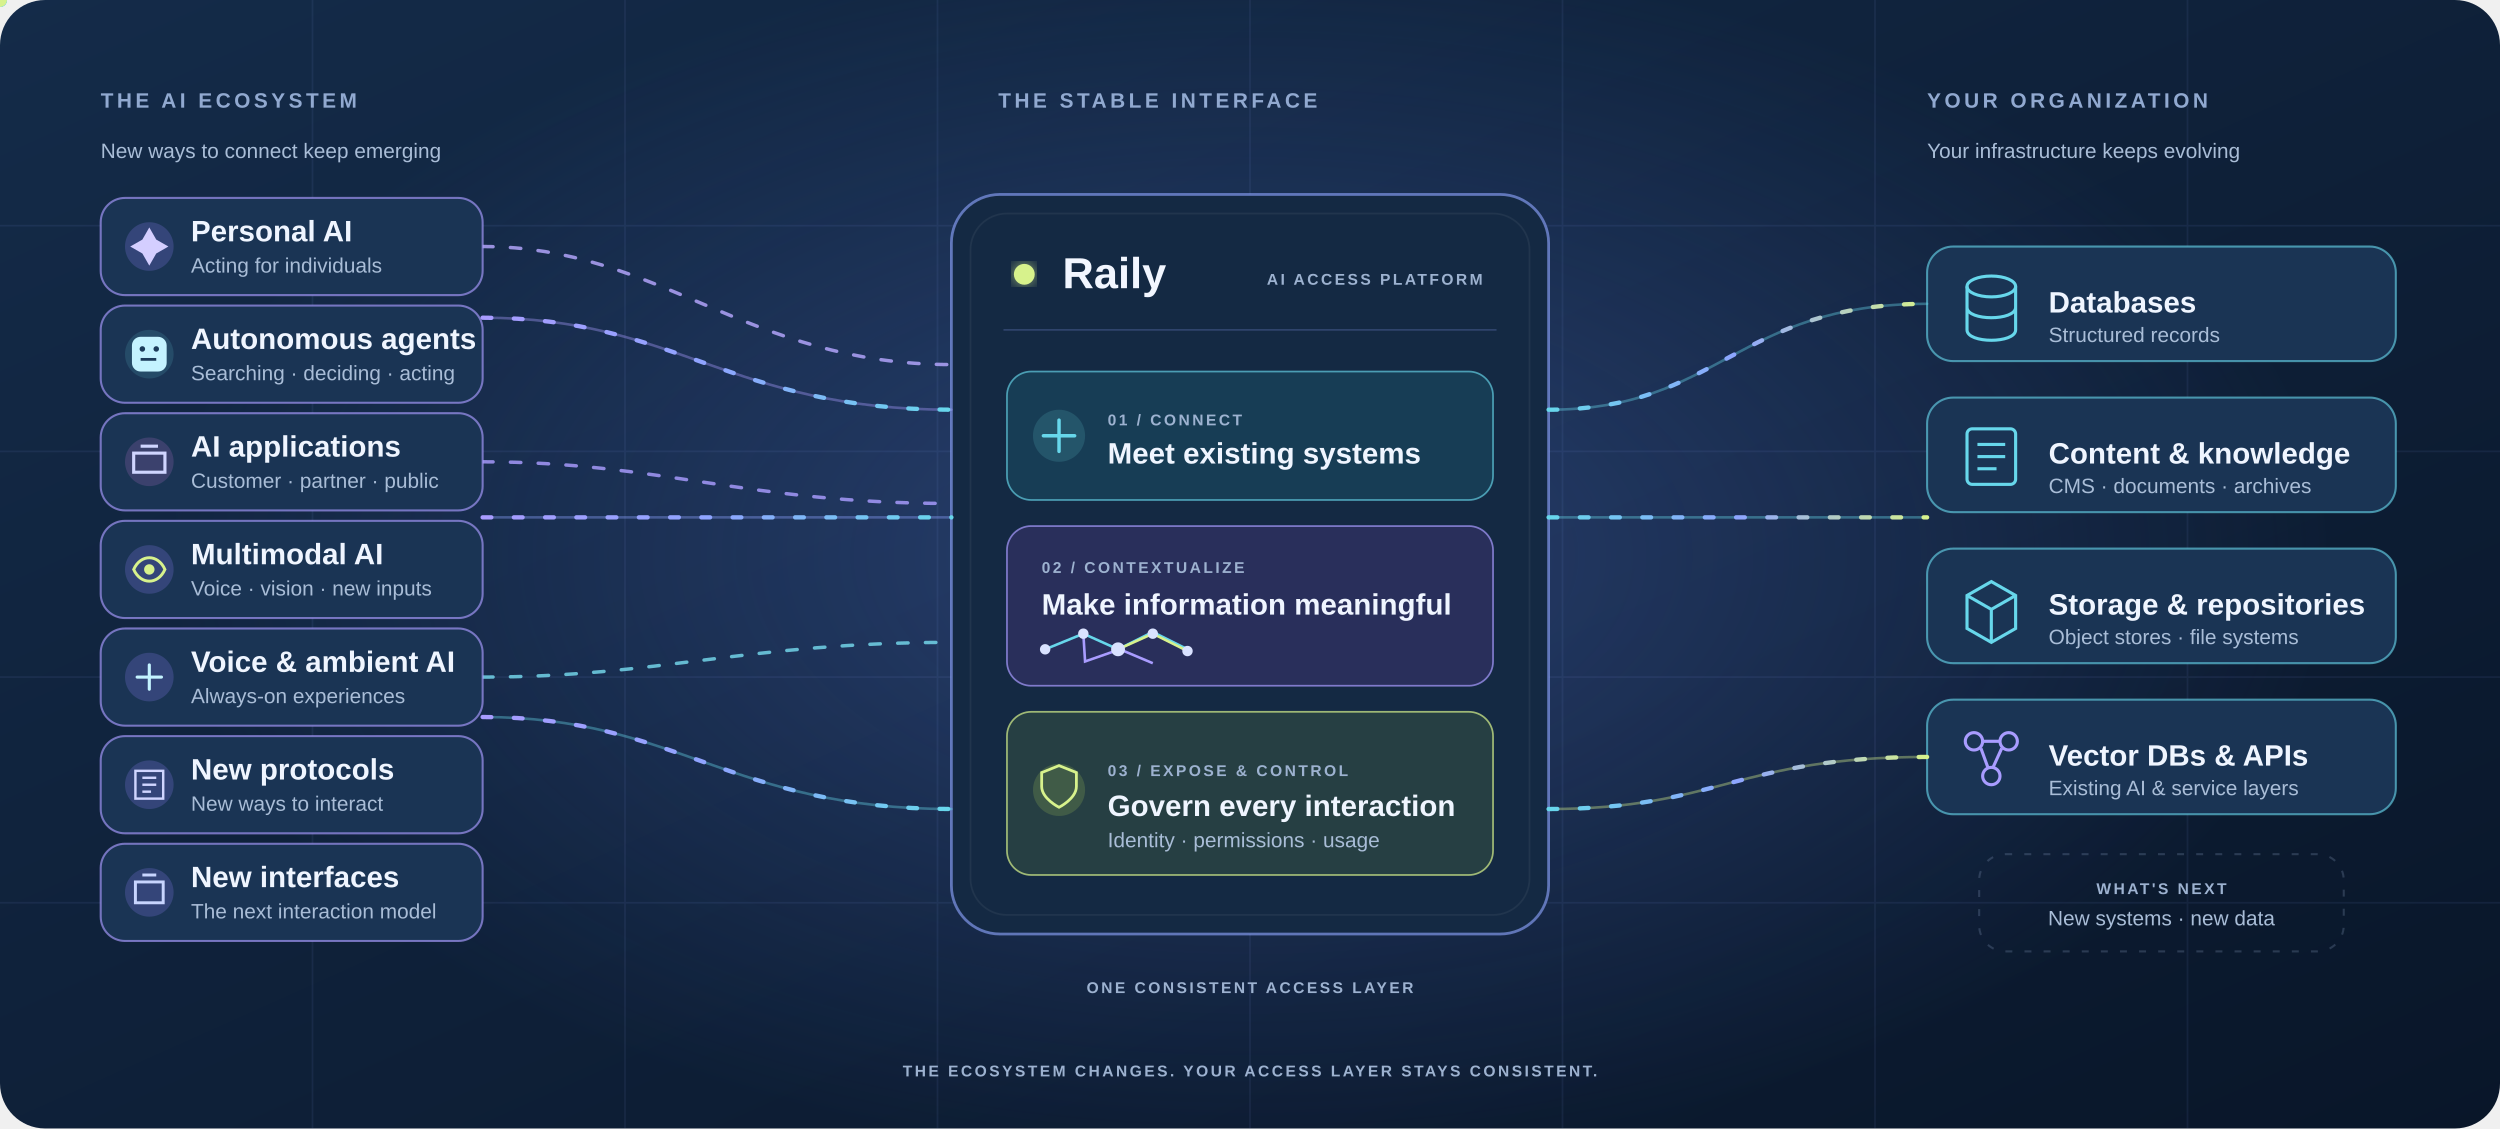
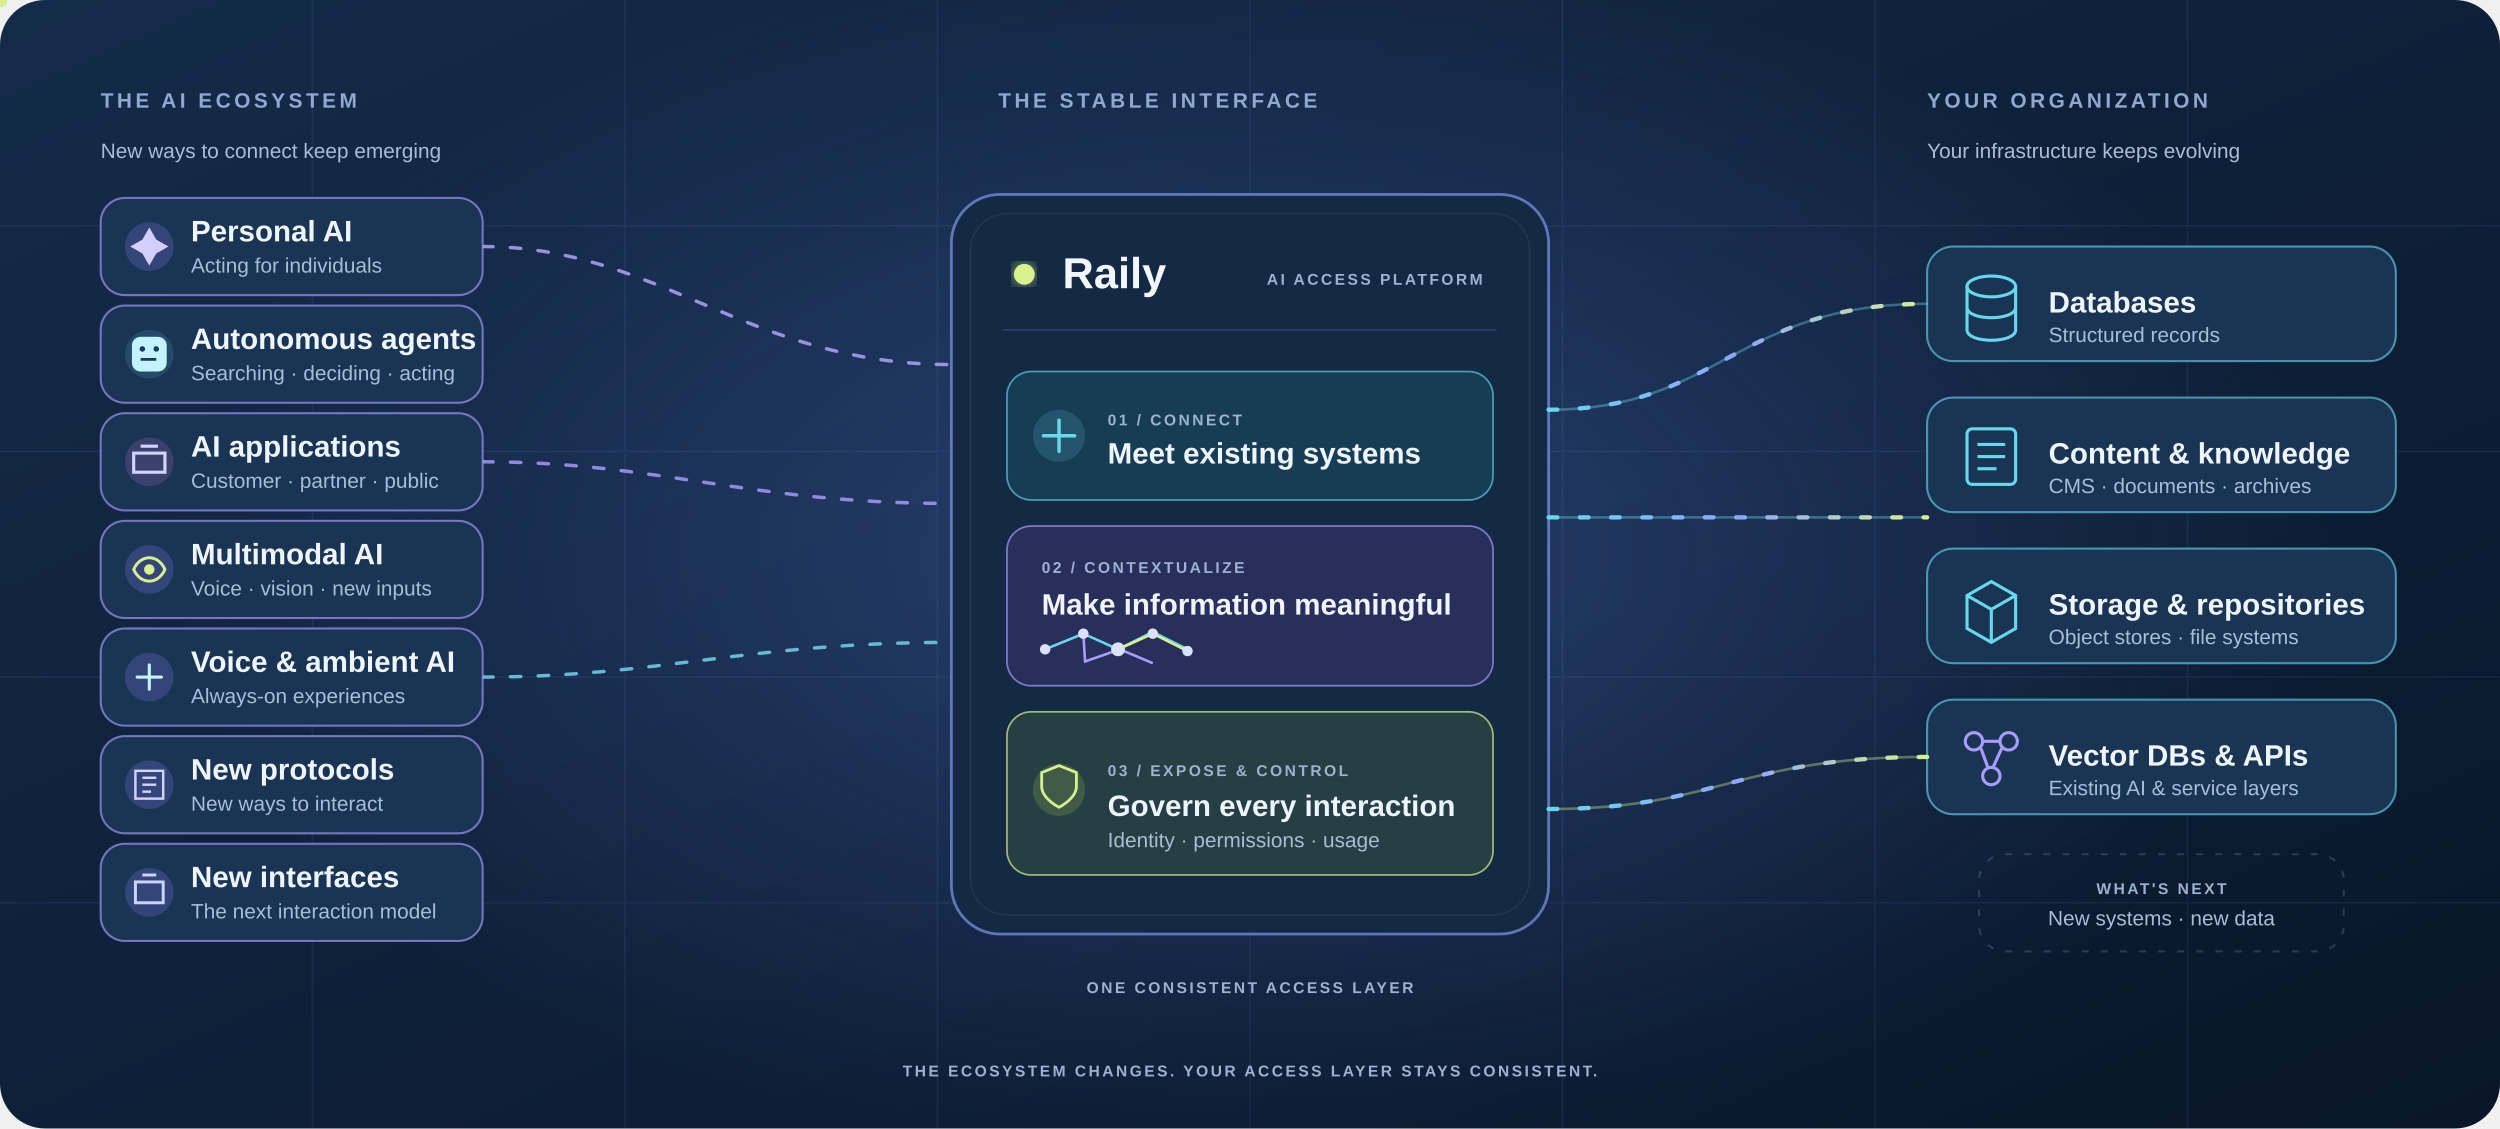
<svg xmlns="http://www.w3.org/2000/svg" viewBox="0 0 1440 650" role="img" aria-labelledby="title desc">
  <defs>
    <linearGradient id="bg" x2="1" y2="1">
      <stop stop-color="#142b49" />
      <stop offset="1" stop-color="#091629" />
    </linearGradient>
    <radialGradient id="centerGlow">
      <stop stop-color="#6688ee" stop-opacity=".30" />
      <stop offset="1" stop-color="#6688ee" stop-opacity="0" />
    </radialGradient>
    <linearGradient id="flowAI">
      <stop stop-color="#a99cff" />
      <stop offset=".5" stop-color="#8ea5ff" />
      <stop offset="1" stop-color="#67d7eb" />
    </linearGradient>
    <linearGradient id="flowData">
      <stop stop-color="#67d7eb" />
      <stop offset=".5" stop-color="#8ea5ff" />
      <stop offset="1" stop-color="#d7f28c" />
    </linearGradient>
    <filter id="glow">
      <feGaussianBlur stdDeviation="5" result="b" />
      <feMerge>
        <feMergeNode in="b" />
        <feMergeNode in="SourceGraphic" />
      </feMerge>
    </filter>
    <style>
  .ey{font:700 12px Arial;letter-spacing:2px;fill:#91a9d0}.h{font:700 17px Arial;fill:#eff5ff}.s{font:12px Arial;fill:#a9bdd7}.micro{font:700 9px Arial;letter-spacing:1.4px;fill:#9db2d0}
  .node{fill:#1a3454;stroke:#7895c9;stroke-opacity:.52;stroke-width:1.2}.aiNode{stroke:#a99cff;stroke-opacity:.65}.dataNode{stroke:#67d7eb;stroke-opacity:.62}
  .flow{fill:none;stroke-linecap:round;stroke-width:2.5;stroke-dasharray:5 13;animation:dash 6s linear infinite}.aiFlow{stroke:url(#flowAI)}.dataFlow{stroke:url(#flowData);animation-direction:reverse}
  .ghost{fill:none;stroke:#9eb3d7;stroke-opacity:.22;stroke-width:1.2;stroke-dasharray:4 7;animation:fade 5s ease-in-out infinite}
  .pulse{animation:pulse 4s ease-in-out infinite}
  @keyframes dash{to{stroke-dashoffset:-180}}@keyframes fade{0%,100%{opacity:.25}50%{opacity:.9}}@keyframes pulse{0%,100%{opacity:.55}50%{opacity:1}}
  @media(prefers-reduced-motion:reduce){.flow,.ghost,.pulse{animation:none}}
 </style>
  </defs>
  <rect width="1440" height="650" rx="26" fill="url(#bg)" />
  <ellipse cx="720" cy="320" rx="620" ry="350" fill="url(#centerGlow)" />
  <g opacity=".08" stroke="#8ea5ff">
    <path d="M0 130H1440M0 260H1440M0 390H1440M0 520H1440" />
    <path d="M180 0V650M360 0V650M540 0V650M720 0V650M900 0V650M1080 0V650M1260 0V650" />
  </g>
  <text x="58" y="62" class="ey">THE AI ECOSYSTEM</text>
  <text x="58" y="91" class="s">New ways to connect keep emerging</text>
  <defs>
    <style>
  .emerge{transform-box:fill-box;transform-origin:center;animation:emerge 9s ease-in-out infinite}
  .emerge.e2{animation-delay:-2.2s}.emerge.e4{animation-delay:-4.4s}.emerge.e6{animation-delay:-6.6s}.emerge.e7{animation-delay:-1.1s}
  .left-line{fill:none;stroke-width:2;stroke-linecap:round;stroke-dasharray:6 10}
  .fixed-line{opacity:.82;animation:dash 1.8s linear infinite}
  .emerge-line{opacity:0;animation:lineLife 9s ease-in-out infinite,dash 1.8s linear infinite}
  .emerge-line.e2{animation-delay:-2.2s,-2.2s}.emerge-line.e4{animation-delay:-4.4s,-4.4s}.emerge-line.e6{animation-delay:-6.6s,-6.6s}.emerge-line.e7{animation-delay:-1.1s,-1.1s}
  @keyframes emerge{0%,8%{opacity:0;transform:translateY(12px) scale(.97)}18%,66%{opacity:1;transform:translateY(0) scale(1)}78%,100%{opacity:0;transform:translateY(-8px) scale(.98)}}
  @keyframes lineLife{0%,8%{opacity:0}18%,66%{opacity:.82}78%,100%{opacity:0}}
  @media(prefers-reduced-motion:reduce){.emerge,.emerge-line,.fixed-line{animation:none;opacity:1;transform:none}}
 </style>
  </defs>
  <g>
    <path class="left-line fixed-line" stroke="#b6a7ff" d="M278 142C380 142 430 210 548 210" />
    <path class="left-line emerge-line e2" stroke="#75d9ed" d="M278 204C380 204 430 250 548 250" />
    <path class="left-line fixed-line" stroke="#a99cff" d="M278 266C380 266 430 290 548 290" />
    <path class="left-line emerge-line e4" stroke="#d7f28c" d="M278 328C380 328 430 330 548 330" />
    <path class="left-line fixed-line" stroke="#75d9ed" d="M278 390C380 390 430 370 548 370" />
    <path class="left-line emerge-line e6" stroke="#b6a7ff" d="M278 452C380 452 430 410 548 410" />
    <path class="left-line emerge-line e7" stroke="#67d7eb" d="M278 514C380 514 430 450 548 450" />
  </g>
  <g>
    <rect class="node aiNode" x="58" y="114" width="220" height="56" rx="14" />
    <circle cx="86" cy="142" r="14" fill="#344579" />
    <path d="M86 131l4 7 7 4-7 4-4 7-4-7-7-4 7-4Z" fill="#d4ceff" />
    <text x="110" y="139" class="h">Personal AI</text>
    <text x="110" y="157" class="s">Acting for individuals</text>
  </g>
  <g class="emerge e2">
    <rect class="node aiNode" x="58" y="176" width="220" height="56" rx="14" />
    <circle cx="86" cy="204" r="14" fill="#254b68" />
    <rect x="76" y="194" width="20" height="20" rx="5" fill="#c4f3ff" />
    <circle cx="82" cy="201" r="1.6" fill="#1c3c5b" />
    <circle cx="90" cy="201" r="1.6" fill="#1c3c5b" />
    <path d="M81 207h9" stroke="#1c3c5b" stroke-width="1.6" />
    <text x="110" y="201" class="h">Autonomous agents</text>
    <text x="110" y="219" class="s">Searching · deciding · acting</text>
  </g>
  <g>
    <rect class="node aiNode" x="58" y="238" width="220" height="56" rx="14" />
    <circle cx="86" cy="266" r="14" fill="#3b416d" />
    <path d="M77 261h18v11H77zM81 257h10" fill="none" stroke="#d0d5ff" stroke-width="1.8" />
    <text x="110" y="263" class="h">AI applications</text>
    <text x="110" y="281" class="s">Customer · partner · public</text>
  </g>
  <g class="emerge e4">
    <rect class="node aiNode" x="58" y="300" width="220" height="56" rx="14" />
    <circle cx="86" cy="328" r="14" fill="#344579" />
    <path d="M77 328c4-9 14-9 18 0-4 9-14 9-18 0Z" fill="none" stroke="#d7f28c" stroke-width="1.7" />
    <circle cx="86" cy="328" r="3" fill="#d7f28c" />
    <text x="110" y="325" class="h">Multimodal AI</text>
    <text x="110" y="343" class="s">Voice · vision · new inputs</text>
  </g>
  <g>
    <rect class="node aiNode" x="58" y="362" width="220" height="56" rx="14" />
    <circle cx="86" cy="390" r="14" fill="#344579" />
    <path d="M79 390h14M86 383v14" stroke="#c4f3ff" stroke-width="1.8" stroke-linecap="round" />
    <text x="110" y="387" class="h">Voice &amp; ambient AI</text>
    <text x="110" y="405" class="s">Always-on experiences</text>
  </g>
  <g class="emerge e6">
    <rect class="node aiNode" x="58" y="424" width="220" height="56" rx="14" />
    <circle cx="86" cy="452" r="14" fill="#344579" />
    <path d="M78 444h16v16H78zM82 448h8M82 452h8M82 456h5" fill="none" stroke="#d0d5ff" stroke-width="1.4" />
    <text x="110" y="449" class="h">New protocols</text>
    <text x="110" y="467" class="s">New ways to interact</text>
  </g>
  <g class="emerge e7">
    <rect class="node aiNode" x="58" y="486" width="220" height="56" rx="14" />
    <circle cx="86" cy="514" r="14" fill="#344579" />
    <path d="M78 508h16v12H78zM82 504h8" fill="none" stroke="#c8d5ff" stroke-width="1.7" />
    <text x="110" y="511" class="h">New interfaces</text>
    <text x="110" y="529" class="s">The next interaction model</text>
  </g>
  <text x="575" y="62" class="ey">THE STABLE INTERFACE</text>
  <rect x="548" y="112" width="344" height="426" rx="28" fill="#142943" stroke="#8ea5ff" stroke-opacity=".62" stroke-width="1.6" />
  <rect x="559" y="123" width="322" height="404" rx="21" fill="none" stroke="#fff" stroke-opacity=".055" />
  <circle cx="590" cy="158" r="6" fill="#d7f28c" filter="url(#glow)" />
  <text x="612" y="166" font-family="Arial" font-size="25" font-weight="700" fill="#f2f6ff">Raily</text>
  <text x="854" y="164" text-anchor="end" class="micro">AI ACCESS PLATFORM</text>
  <path d="M578 190H862" stroke="#8ea5ff" stroke-opacity=".22" />
  <g>
    <rect x="580" y="214" width="280" height="74" rx="14" fill="#173d55" stroke="#67d7eb" stroke-opacity=".65" />
    <circle cx="610" cy="251" r="15" fill="#24556a" />
    <path d="M601 251h18m-9-9v18" stroke="#67d7eb" stroke-width="2" stroke-linecap="round" />
    <text x="638" y="245" class="micro">01 / CONNECT</text>
    <text x="638" y="267" class="h">Meet existing systems</text>
    <rect x="580" y="303" width="280" height="92" rx="14" fill="#292f5b" stroke="#a99cff" stroke-opacity=".7" />
    <text x="600" y="330" class="micro">02 / CONTEXTUALIZE</text>
    <text x="600" y="354" class="h">Make information meaningful</text>
    <g stroke-width="1.5" fill="none">
      <path d="M602 374l22-9 20 9 20-10 20 10" stroke="#67d7eb" />
      <path d="M624 365l1 16 20-7 19 8" stroke="#a99cff" />
      <path d="M644 374l20-9 20 10" stroke="#d7f28c" />
    </g>
    <g fill="#d9e2ff">
      <circle cx="602" cy="374" r="3" />
      <circle cx="624" cy="365" r="3" />
      <circle cx="644" cy="374" r="4" />
      <circle cx="664" cy="365" r="3" />
      <circle cx="684" cy="375" r="3" />
    </g>
    <rect x="580" y="410" width="280" height="94" rx="14" fill="#263f43" stroke="#d7f28c" stroke-opacity=".7" />
    <circle cx="610" cy="455" r="15" fill="#405b47" />
    <path d="M610 441l10 4v8c0 7-10 12-10 12s-10-5-10-12v-8z" fill="none" stroke="#d7f28c" stroke-width="1.6" />
    <text x="638" y="447" class="micro">03 / EXPOSE &amp; CONTROL</text>
    <text x="638" y="470" class="h">Govern every interaction</text>
    <text x="638" y="488" class="s">Identity · permissions · usage</text>
  </g>
  <text x="720" y="572" text-anchor="middle" class="micro">ONE CONSISTENT ACCESS LAYER</text>
  <text x="1110" y="62" class="ey">YOUR ORGANIZATION</text>
  <text x="1110" y="91" class="s">Your infrastructure keeps evolving</text>
  <g>
    <rect class="node dataNode" x="1110" y="142" width="270" height="66" rx="15" />
    <g transform="translate(1130 159)" fill="none" stroke="#67d7eb" stroke-width="1.8">
      <ellipse cx="17" cy="6" rx="14" ry="6" />
      <path d="M3 6v25c0 8 28 8 28 0V6M3 18c0 8 28 8 28 0" />
    </g>
    <text x="1180" y="180" class="h">Databases</text>
    <text x="1180" y="197" class="s">Structured records</text>
    <rect class="node dataNode" x="1110" y="229" width="270" height="66" rx="15" />
    <g transform="translate(1130 246)" fill="none" stroke="#67d7eb" stroke-width="1.8">
      <rect x="3" y="1" width="28" height="32" rx="3" />
      <path d="M9 10h16M9 17h16M9 24h11" />
    </g>
    <text x="1180" y="267" class="h">Content &amp; knowledge</text>
    <text x="1180" y="284" class="s">CMS · documents · archives</text>
    <rect class="node dataNode" x="1110" y="316" width="270" height="66" rx="15" />
    <g transform="translate(1130 333)" fill="none" stroke="#67d7eb" stroke-width="1.8">
      <path d="M3 10l14-8 14 8v19l-14 8-14-8zM3 10l14 8 14-8M17 18v19" />
    </g>
    <text x="1180" y="354" class="h">Storage &amp; repositories</text>
    <text x="1180" y="371" class="s">Object stores · file systems</text>
    <rect class="node dataNode" x="1110" y="403" width="270" height="66" rx="15" />
    <g transform="translate(1130 420)" fill="none" stroke="#a99cff" stroke-width="1.8">
      <circle cx="7" cy="7" r="5" />
      <circle cx="27" cy="7" r="5" />
      <circle cx="17" cy="27" r="5" />
      <path d="M11 11l4 11m8-11-5 11M12 7h10" />
    </g>
    <text x="1180" y="441" class="h">Vector DBs &amp; APIs</text>
    <text x="1180" y="458" class="s">Existing AI &amp; service layers</text>
    <rect class="ghost" x="1140" y="492" width="210" height="56" rx="15" />
    <text x="1245" y="515" text-anchor="middle" class="micro">WHAT'S NEXT</text>
    <text x="1245" y="533" text-anchor="middle" class="s">New systems · new data</text>
  </g>
  <g fill="none" stroke-linecap="round">
-     <path d="M278 183C390 183 420 236 548 236" stroke="#a99cff" stroke-opacity=".38" stroke-width="1.5" />
-     <path d="M278 298H548" stroke="#8ea5ff" stroke-opacity=".38" stroke-width="1.5" />
-     <path d="M278 413C390 413 420 466 548 466" stroke="#67d7eb" stroke-opacity=".38" stroke-width="1.5" />
    <path d="M892 236C990 236 1000 175 1110 175" stroke="#67d7eb" stroke-opacity=".38" stroke-width="1.5" />
    <path d="M892 298H1110" stroke="#67d7eb" stroke-opacity=".38" stroke-width="1.5" />
    <path d="M892 466C990 466 1000 436 1110 436" stroke="#d7f28c" stroke-opacity=".38" stroke-width="1.5" />
-     <path class="flow aiFlow" d="M278 183C390 183 420 236 548 236M278 298H548M278 413C390 413 420 466 548 466" />
    <path class="flow dataFlow" d="M892 236C990 236 1000 175 1110 175M892 298H1110M892 466C990 466 1000 436 1110 436" />
  </g>
  <g filter="url(#glow)">
-     <circle r="4" fill="#c9bdff">
-       <animateMotion dur="5s" repeatCount="indefinite" path="M548 236C420 236 390 183 278 183" />
-     </circle>
-     <circle r="4" fill="#aebaff">
-       <animateMotion dur="5.8s" begin="-2s" repeatCount="indefinite" path="M548 298H278" />
-     </circle>
-     <circle r="4" fill="#8ce8ed">
-       <animateMotion dur="5.2s" begin="-1s" repeatCount="indefinite" path="M548 466C420 466 390 413 278 413" />
-     </circle>
    <circle r="4" fill="#67d7eb">
      <animateMotion dur="5.4s" begin="-1.5s" repeatCount="indefinite" path="M1110 175C1000 175 990 236 892 236" />
    </circle>
    <circle r="4" fill="#67d7eb">
      <animateMotion dur="6s" begin="-3s" repeatCount="indefinite" path="M1110 298H892" />
    </circle>
    <circle r="4" fill="#d7f28c">
      <animateMotion dur="5.7s" begin="-2s" repeatCount="indefinite" path="M1110 436C1000 436 990 466 892 466" />
    </circle>
  </g>
  <text x="720" y="620" text-anchor="middle" class="micro">THE ECOSYSTEM CHANGES. YOUR ACCESS LAYER STAYS CONSISTENT.</text>
</svg>
